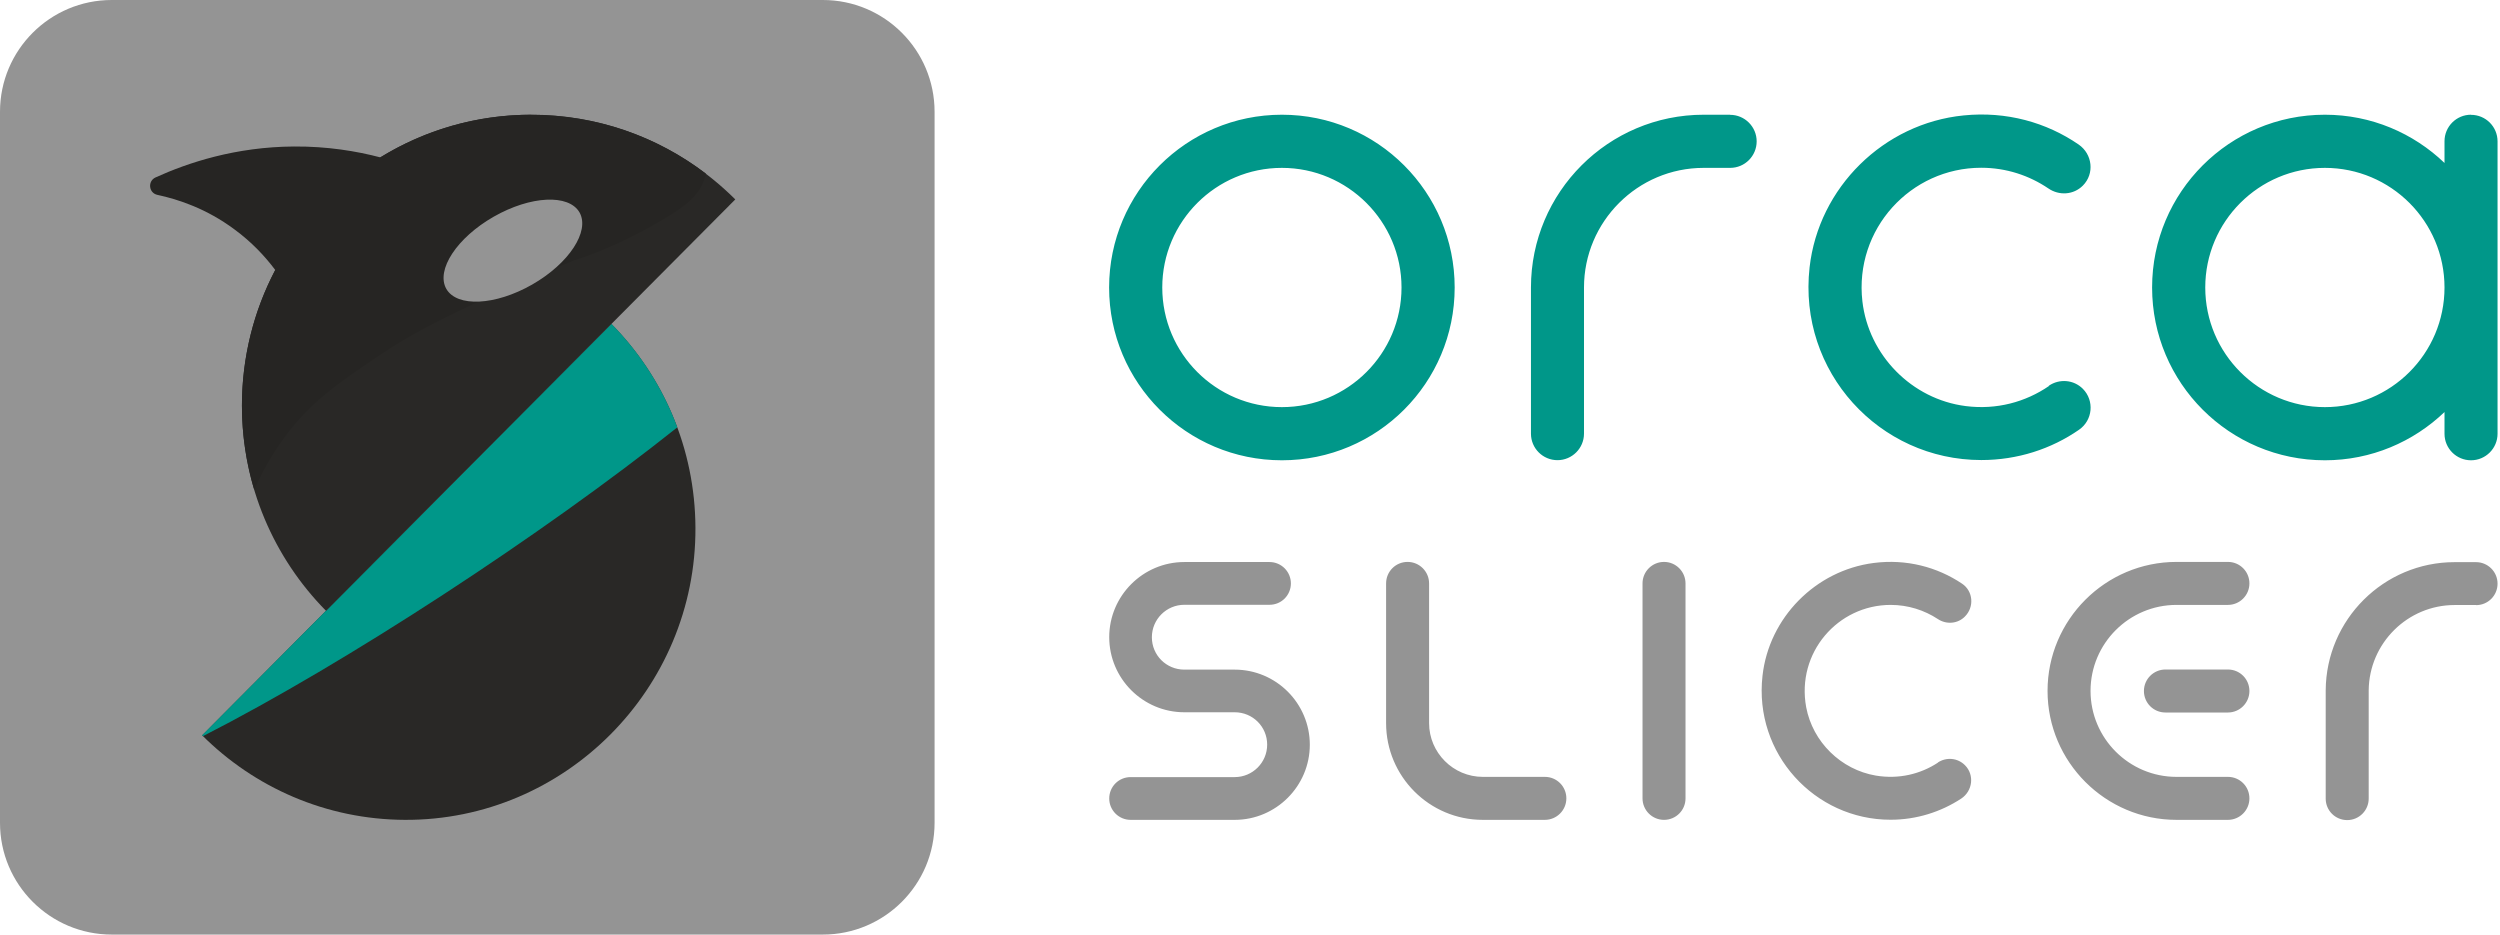
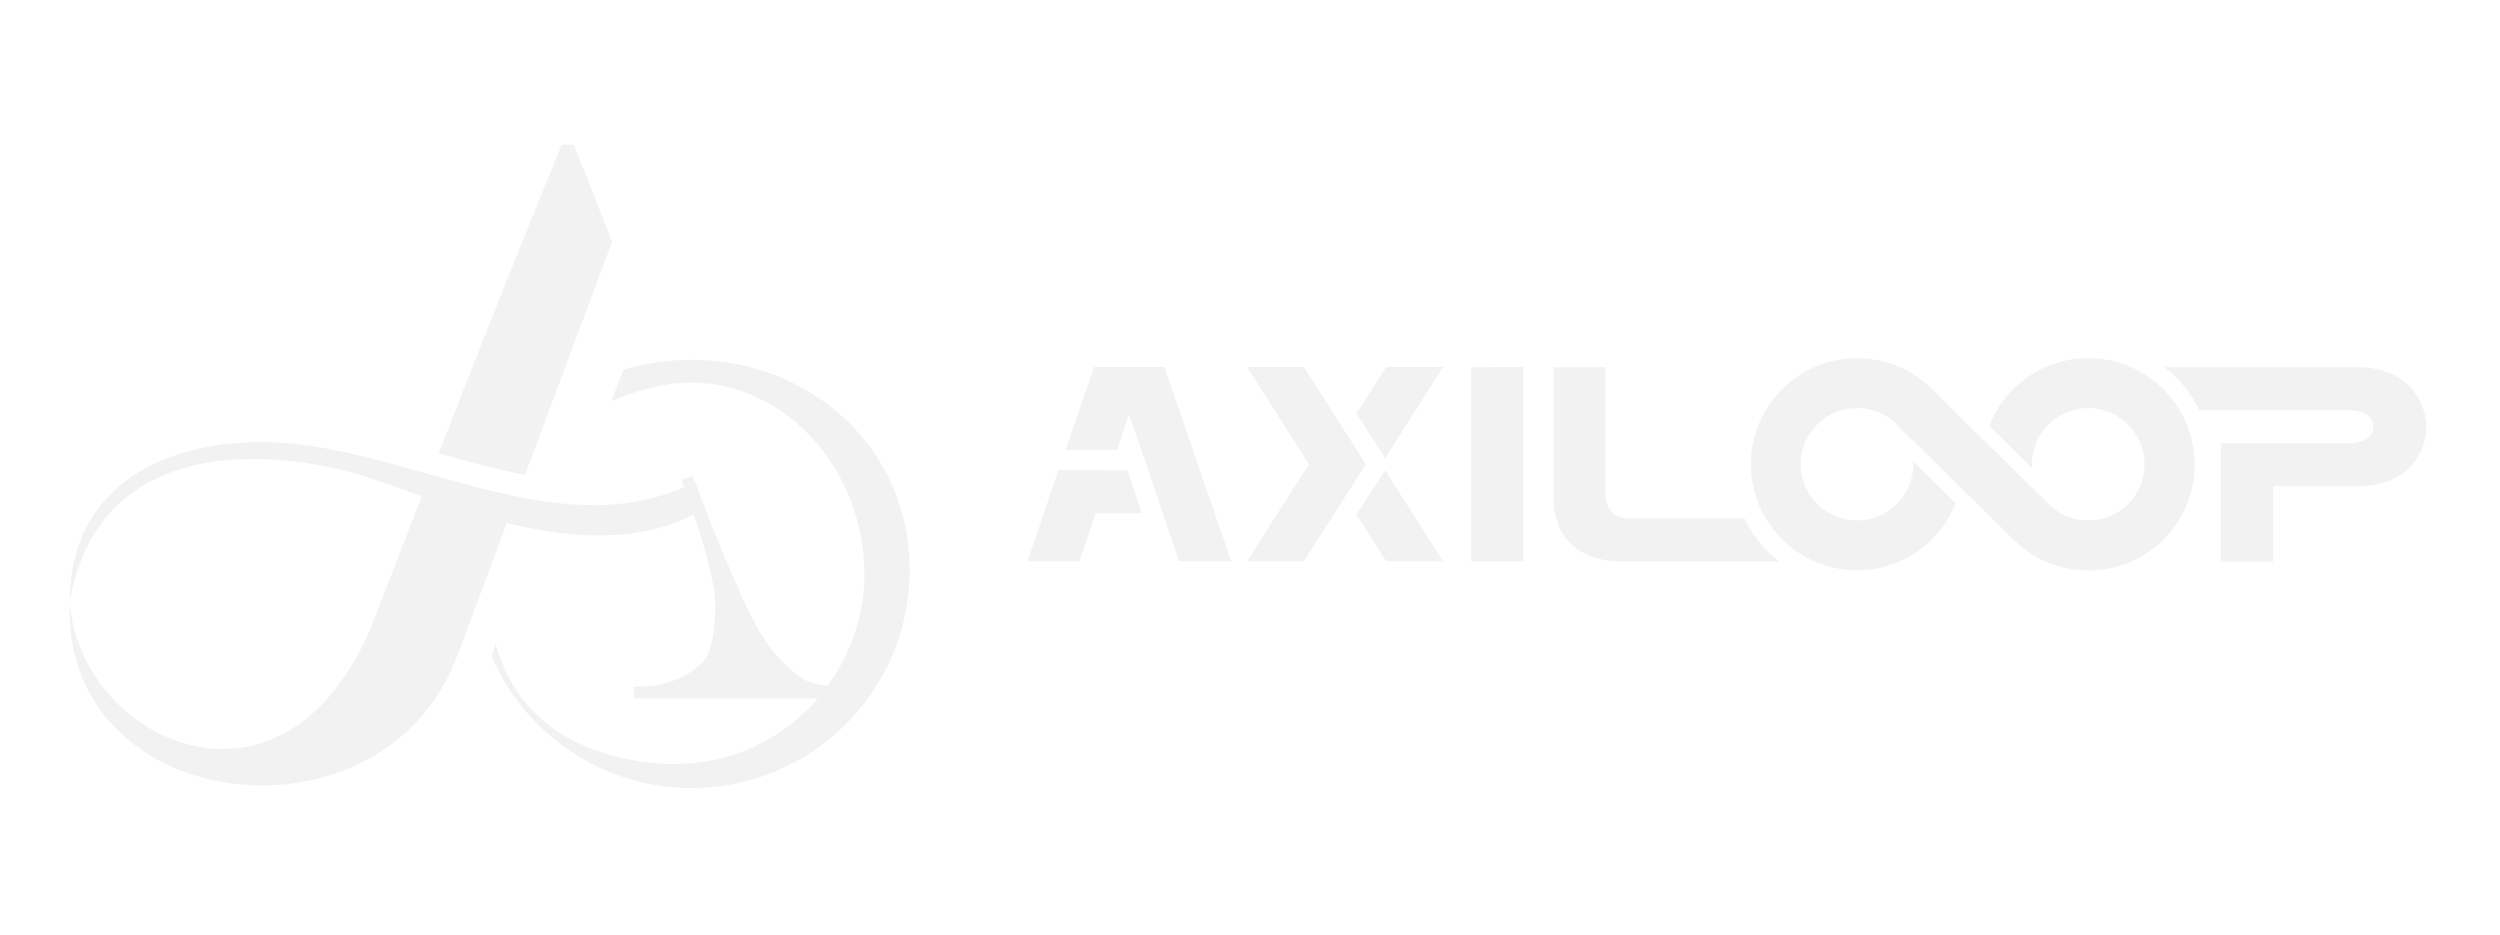
- <svg xmlns="http://www.w3.org/2000/svg" id="a" width="214" height="80" viewBox="0 0 214 80">
-   <g id="b">
-     <g id="c">
-       <rect width="80" height="80" rx="9.57" ry="9.57" style="fill:#949494;" />
+ <svg xmlns="http://www.w3.org/2000/svg" width="214" height="80" viewBox="0 0 214 80">
+   <g fill="#F2F2F2" transform="translate(-32.182 -26.074) scale(0.183)">
+     <path d="M574.5,463.7v5.5H472.3v-5.5c7.7,0,14.3-1,19.6-3.3c5.3-2.2,9.4-4.8,12.1-7.6c2.8-2.9,4.5-7.1,5.3-12.6   c0.8-5.6,1.2-10.4,1.2-14.6c0-4.3-0.9-10-2.7-17.3c-1.8-7.3-3.4-13-4.8-16.9c-0.7-2.2-1.7-5-2.8-8.4c-0.9-2.6-1.8-5.5-2.9-8.8   c-0.5-1.5-1-2.9-1.4-4.1c-0.5-1.3-0.8-2.4-1.1-3.3l4.9-1.7c0.3,0.9,0.6,1.7,1,2.6c1.7,4.3,3.2,8.3,4.8,12.2   c6.8,17.5,12.7,31.5,17.6,42.2c6.1,13.6,12.2,23.4,18.3,29.4c6,6.1,10.9,9.6,14.6,10.5C559.8,463.4,566,463.7,574.5,463.7z" />
+     <g>
+       <path d="M444.3,210.2h-5.7c-14.8,36.1-30.5,75.2-47.1,117.6c-0.4,1-6.5,16.6-10.4,26.7c0,0,0,0,0,0    c13.5,3.8,26.9,7.5,40.3,10.2l40.8-109.1L444.3,210.2z" />
+       <path d="M352.5,428.1c-40,108.7-139.9,61.7-144-4.2c-4.4,100.9,148.4,118.3,181.8,23.8l0.1-0.1l26.3-70.6    c-14.1-3.4-27.6-8-39.7-12.3C367.1,390.2,358.9,411.3,352.5,428.1z" />
+     </g>
+     <path d="M601.4,409.1c0,56.3-45.6,102-102,102c-42,0-78.1-25.4-93.7-61.8l2-5.6c5.6,20.4,19.7,42.3,53.2,51.8   c69.7,19.8,119.3-31.5,119.3-84.6c0-52.8-44.2-98.4-95.9-87.9l-0.8,0.2c-4.4,1-8.6,2-12.3,3.3c-3.4,1.1-6.5,2.4-9.4,3.7   c2-5.2,3.8-10.2,5.6-14.8c0.5-0.2,1-0.3,1.5-0.4c0.2-0.1,0.4-0.1,0.6-0.2c0.6-0.2,1.1-0.3,1.6-0.4c5.7-1.5,11.5-2.6,17.6-3.1   c3.5-0.4,6.9-0.5,10.5-0.5C555.8,310.7,601.4,352.8,601.4,409.1z" />
+     <path d="M505.7,380.1c-1.8,1.1-3.5,2.1-5.3,3c-51,26.2-119.4-6.9-153.8-17.8c-35.6-11.2-123.6-23.7-138.1,58.5   c0-61.7,58-80.6,111.7-72.9c58.9,8.6,120.5,43.9,175.9,19.3c1.6-0.7,3.2-1.5,4.8-2.4C502.6,372.2,504.1,376.2,505.7,380.1z" />
+   </g>
+   <g fill="#F2F2F2" transform="translate(65.33 -75.382) scale(0.194)">
+     <g>
+       <polygon points="312.4,550.6 335.4,550.5 335.4,636.3 312.4,636.3   " />
+       <path d="M448.2,636.3h-69.6c-4.5,0-8.5-0.6-12.1-1.9c-3.7-1.1-6.8-2.9-9.5-5.3c-2.6-2.4-4.7-5.4-6.1-8.8    c-1.4-3.5-2.2-7.5-2.2-12.1v-57.6h22.9v55.8c0,3.6,1,6.3,2.9,8.1c1.9,1.9,4.5,2.8,8,2.8h50.5C436.4,624.7,441.7,631.2,448.2,636.3    z" />
+       <path d="M733.8,575v3.6c-0.4,3.9-1.4,7.4-3.1,10.5c-1.7,3-3.7,5.6-6.4,7.7c-2.7,2.1-5.7,3.7-9.2,4.7    c-3.5,1.1-7.3,1.6-11.4,1.6h-37.5v33.3h-23v-52.3h56.6c2.9,0,5.3-0.6,7.4-1.7c2.1-1.1,3.2-2.9,3.2-5.5c0-2.6-1.1-4.5-3.2-5.6    c-2.1-1.1-4.5-1.7-7.4-1.7h-66.1c-3.6-7.5-8.8-13.9-15.4-19h85.3c4.1,0,7.9,0.5,11.4,1.6c3.5,1.1,6.5,2.7,9.1,4.7    c2.6,2,4.7,4.6,6.3,7.6C732.2,567.6,733.3,571,733.8,575z" />
+       <g>
+         <path d="M507.5,593.4c0,13.7-11.2,24.8-24.8,24.8c-13.8,0-24.9-11.1-24.9-24.8c0-13.7,11.1-24.8,24.9-24.8     c7.5,0,14.4,3.4,18.9,8.8l0.4,0.4l9.5-12.5l16.4,16.1c-2-7.5-5.7-14.3-10.9-19.8l-2-2c-8.4-8-19.7-13-32.3-13     c-25.9,0-46.9,21-46.9,46.8c0,25.8,21,46.8,46.9,46.8c19.7,0,36.6-12.2,43.5-29.6l-18.7-18.4C507.5,592.6,507.5,593,507.5,593.4z     " />
+         <path d="M584.7,546.6c-20,0-37,12.4-43.7,29.9l18.9,18.7c-0.1-0.6-0.1-1.2-0.1-1.8c0-13.7,11.1-24.8,24.9-24.8     c13.6,0,24.8,11.1,24.8,24.8c0,13.7-11.1,24.8-24.8,24.8c-7.3,0-13.9-3.1-18.4-8.1l-0.5-0.5l-9.7,12.7l-16.5-16.2     c2,7.4,5.9,14,11.1,19.5l2.2,2.2c8.3,7.8,19.6,12.5,31.9,12.5c25.8,0,46.8-21,46.8-46.8C631.5,567.5,610.5,546.6,584.7,546.6z" />
+         <polygon points="515,559.6 566.3,610.1 552.8,627.7 501.5,577.3    " />
+       </g>
+       <polygon points="261.8,571 274.4,590.7 300,550.5 274.9,550.5   " />
+       <polygon points="261.8,615.7 274.9,636.2 300,636.2 274.4,596.1   " />
+       <polygon points="265.9,593.4 240.8,593.4 213.5,550.5 238.6,550.5   " />
+       <polygon points="265.9,593.4 240.8,593.4 213.5,636.2 238.6,636.2   " />
+       <g>
+         <polygon points="130.3,596.1 153.1,596.1 146.7,615 139.5,636.2 116.6,636.2 123.9,615    " />
+         <polygon points="206.5,636.2 183.5,636.2 161.5,571.4 156.2,587.1 133.4,587.1 146,550.5 177,550.5    " />
+         <polygon points="167.1,615 123.9,615 130.3,596.1 160.7,596.1    " />
+       </g>
    </g>
  </g>
-   <g id="d">
-     <path id="e" d="M17.3,62.94c4.46,4.45,10.59,7.21,17.36,7.24,13.7.06,24.93-11.22,24.87-25-.03-6.81-2.77-12.97-7.2-17.45L17.31,62.94h0Z" style="fill:#292826;" />
-   </g>
-   <g id="f">
-     <path id="g" d="M52.32,27.73L17.3,62.94s.05.05.08.07c12.27-6.26,29.08-17.26,40.6-26.43-1.24-3.36-3.19-6.38-5.65-8.87" style="fill:#009789;" />
-   </g>
-   <g id="h">
-     <path id="i" d="M45.48,9.82c-13.67,0-24.77,11.15-24.77,24.91,0,6.85,2.75,13.05,7.2,17.56L62.94,17.07c-4.48-4.47-10.65-7.24-17.46-7.24" style="fill:#292826;" />
-   </g>
-   <g id="j">
-     <path id="k" d="M45.48,9.82c-4.74,0-9.17,1.34-12.93,3.65-2.02-.53-4.52-.95-7.39-.93-5,.03-9.08,1.39-11.85,2.65-.69.32-.58,1.33.16,1.49,1.82.39,4.22,1.19,6.59,2.95,1.5,1.1,2.64,2.33,3.5,3.48-1.82,3.47-2.85,7.42-2.85,11.61,0,2.5.37,4.92,1.05,7.2,1.04-2.32,2.14-3.87,2.5-4.36,2.27-3.13,4.68-4.76,8.23-7.15,2.62-1.77,6.26-3.84,16.7-8.14,0,0,3.27-.92,7.65-3.53,1.75-1.04,3.08-2.02,3.5-3.56.03-.11.06-.22.08-.32-4.15-3.17-9.33-5.04-14.95-5.04" style="fill:#262523;" />
-   </g>
-   <g id="l">
-     <path id="m" d="M49.61,18.19c.9,1.61-.91,4.37-4.06,6.17s-6.44,1.96-7.35.36c-.9-1.61.91-4.37,4.06-6.17,3.15-1.8,6.44-1.96,7.35-.36" style="fill:#949494;" />
-   </g>
-   <path d="M142.44,48.1c-1.01,0-1.84.82-1.84,1.84v18.4c0,1.01.82,1.84,1.84,1.84s1.84-.82,1.84-1.84v-18.4c0-1.01-.82-1.84-1.84-1.84ZM190.71,48.1h-4.4c-6.09,0-11.04,4.96-11.04,11.04s4.96,11.04,11.04,11.04h4.4c1.01,0,1.84-.82,1.84-1.84s-.82-1.84-1.84-1.84h-4.4c-4.06,0-7.36-3.3-7.36-7.36s3.3-7.36,7.36-7.36h4.4c1.01,0,1.84-.82,1.84-1.84s-.82-1.84-1.84-1.84v-.02.02ZM190.71,57.31h-5.35c-1.01,0-1.84.82-1.84,1.84s.82,1.84,1.84,1.84h5.35c1.01,0,1.84-.82,1.84-1.84s-.82-1.84-1.84-1.84ZM105.69,70.18h-8.91c-1.01,0-1.83-.82-1.83-1.83s.81-1.83,1.83-1.83h8.91c1.53,0,2.78-1.24,2.78-2.78s-1.24-2.77-2.78-2.77h-4.31c-3.55,0-6.43-2.89-6.43-6.43s2.89-6.43,6.43-6.43h7.29c1.01,0,1.83.82,1.83,1.83s-.81,1.83-1.83,1.83h-7.29c-1.53,0-2.78,1.24-2.78,2.78s1.24,2.77,2.78,2.77h4.31c3.55,0,6.43,2.89,6.43,6.43s-2.89,6.43-6.43,6.43h0ZM165.89,65.28c-1.49.98-3.35,1.44-5.32,1.11-2.99-.51-5.4-2.88-5.96-5.85-.86-4.67,2.71-8.76,7.23-8.76,1.49,0,2.88.45,4.04,1.21.73.49,1.71.41,2.32-.22h0c.81-.81.71-2.17-.25-2.81-2.12-1.42-4.76-2.13-7.56-1.77-4.98.64-8.97,4.69-9.52,9.66-.75,6.65,4.46,12.32,10.96,12.32,2.23,0,4.31-.67,6.05-1.81.98-.65,1.15-2.03.32-2.86h0c-.63-.63-1.59-.71-2.32-.23h.01ZM132.24,66.5h-5.31c-2.53,0-4.6-2.07-4.6-4.6v-11.96c0-1.01-.82-1.84-1.84-1.84s-1.84.82-1.84,1.84v11.96c0,4.57,3.71,8.28,8.28,8.28h5.31c1.01,0,1.84-.82,1.84-1.84s-.82-1.84-1.84-1.84h0ZM211.96,51.79h-1.84c-4.03,0-7.32,3.27-7.36,7.3v9.27c0,1.01-.82,1.84-1.84,1.84s-1.84-.82-1.84-1.84v-9.27c.04-6.06,4.98-10.97,11.03-10.97h1.84c1.01,0,1.84.82,1.84,1.84s-.82,1.84-1.84,1.84h0Z" style="fill:#949494;" />
-   <path d="M109.73,14.37c5.64,0,10.24,4.59,10.24,10.24s-4.59,10.24-10.24,10.24-10.24-4.59-10.24-10.24,4.59-10.24,10.24-10.24M109.73,9.82c-8.16,0-14.79,6.62-14.79,14.79s6.62,14.79,14.79,14.79,14.79-6.62,14.79-14.79-6.62-14.79-14.79-14.79h0ZM211.52,9.82c-1.26,0-2.27,1.02-2.27,2.27v1.86c-2.66-2.55-6.26-4.13-10.24-4.13-8.16,0-14.79,6.62-14.79,14.79s6.62,14.79,14.79,14.79c3.97,0,7.58-1.58,10.24-4.13v1.86c0,1.26,1.02,2.27,2.27,2.27s2.27-1.02,2.27-2.27V12.1c0-1.26-1.02-2.27-2.27-2.27h0ZM199.01,34.85c-5.64,0-10.24-4.59-10.24-10.24s4.59-10.24,10.24-10.24,10.24,4.59,10.24,10.24-4.59,10.24-10.24,10.24ZM148.11,9.82h-2.27c-8.16,0-14.79,6.62-14.79,14.79v12.51c0,1.26,1.02,2.27,2.27,2.27s2.27-1.02,2.27-2.27v-12.51c0-5.64,4.59-10.24,10.24-10.24h2.27c1.26,0,2.27-1.02,2.27-2.27s-1.02-2.27-2.27-2.27h0ZM175.38,33.05c-1.99,1.36-4.47,2.05-7.12,1.71-4.61-.59-8.31-4.35-8.84-8.97-.7-6.18,4.13-11.43,10.17-11.43,2.14,0,4.11.66,5.75,1.77.92.63,2.15.56,2.95-.24h0c1.02-1.02.83-2.7-.36-3.52-2.75-1.89-6.18-2.86-9.84-2.49-6.85.68-12.42,6.17-13.19,13.01-1,8.93,5.97,16.49,14.7,16.49,3.11,0,5.99-.95,8.36-2.59,1.18-.81,1.34-2.49.33-3.51h0c-.78-.78-2-.88-2.91-.26v.02h0Z" style="fill:#009789;" />
</svg>
